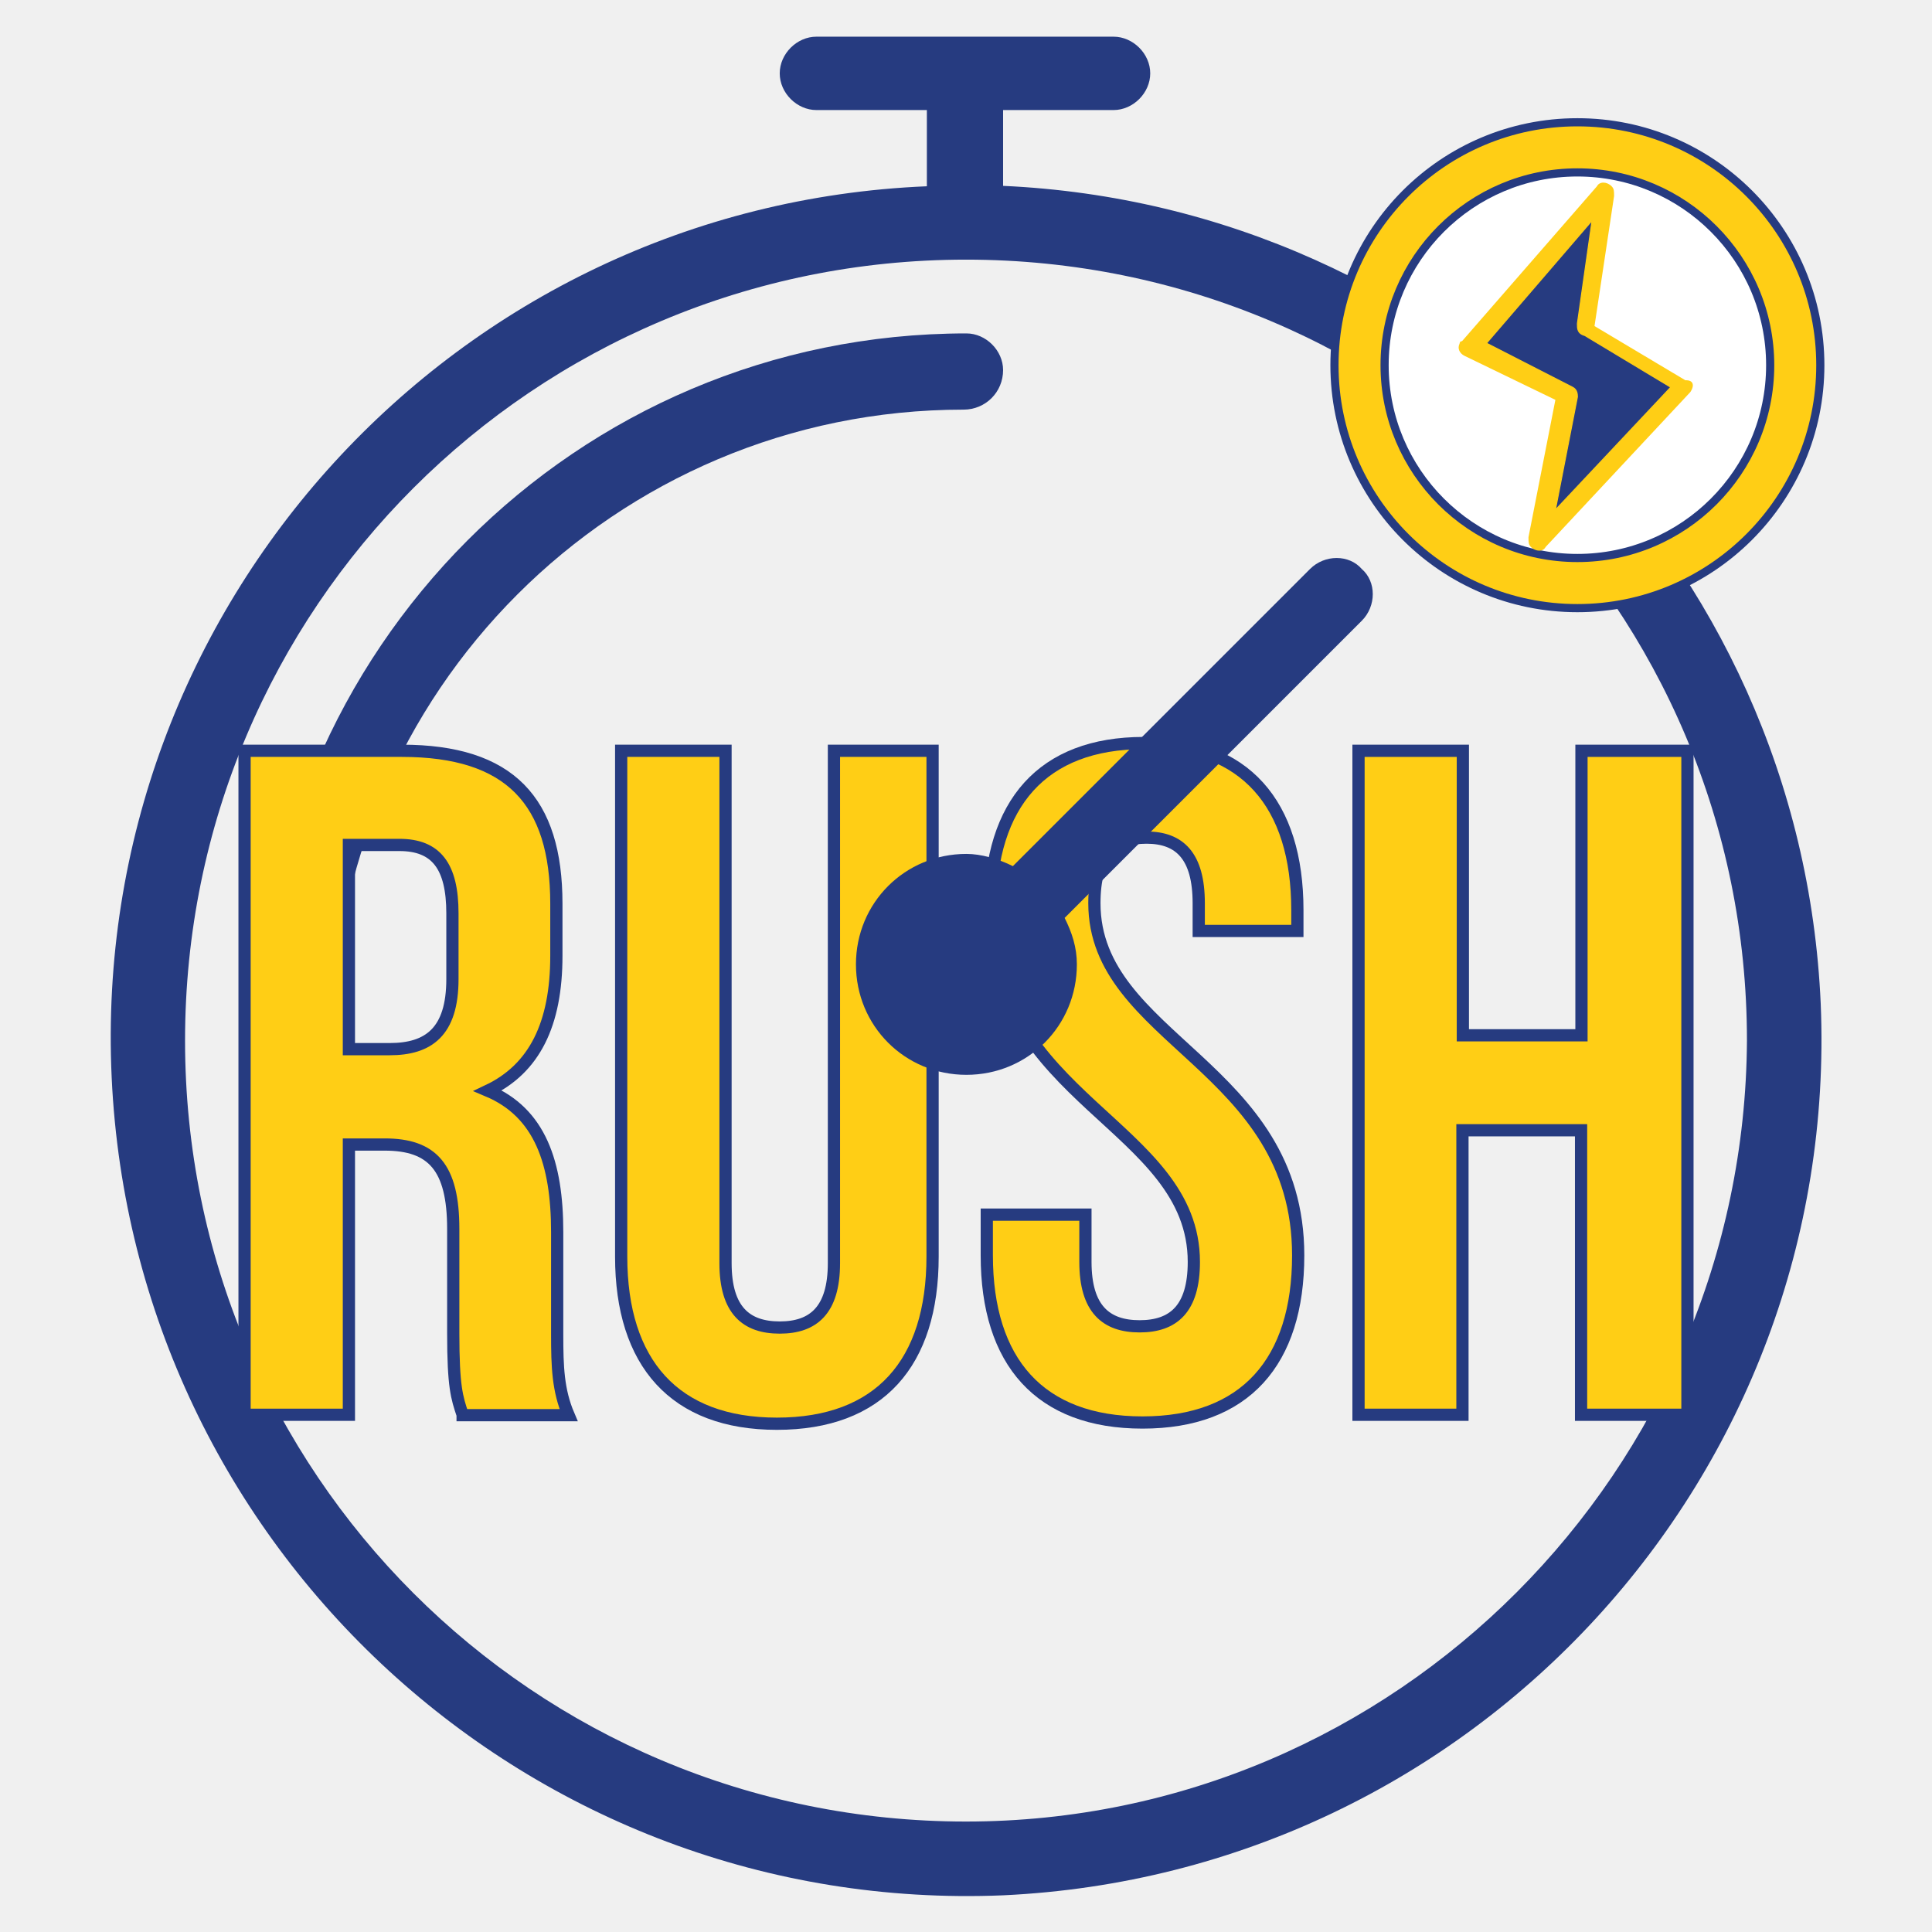
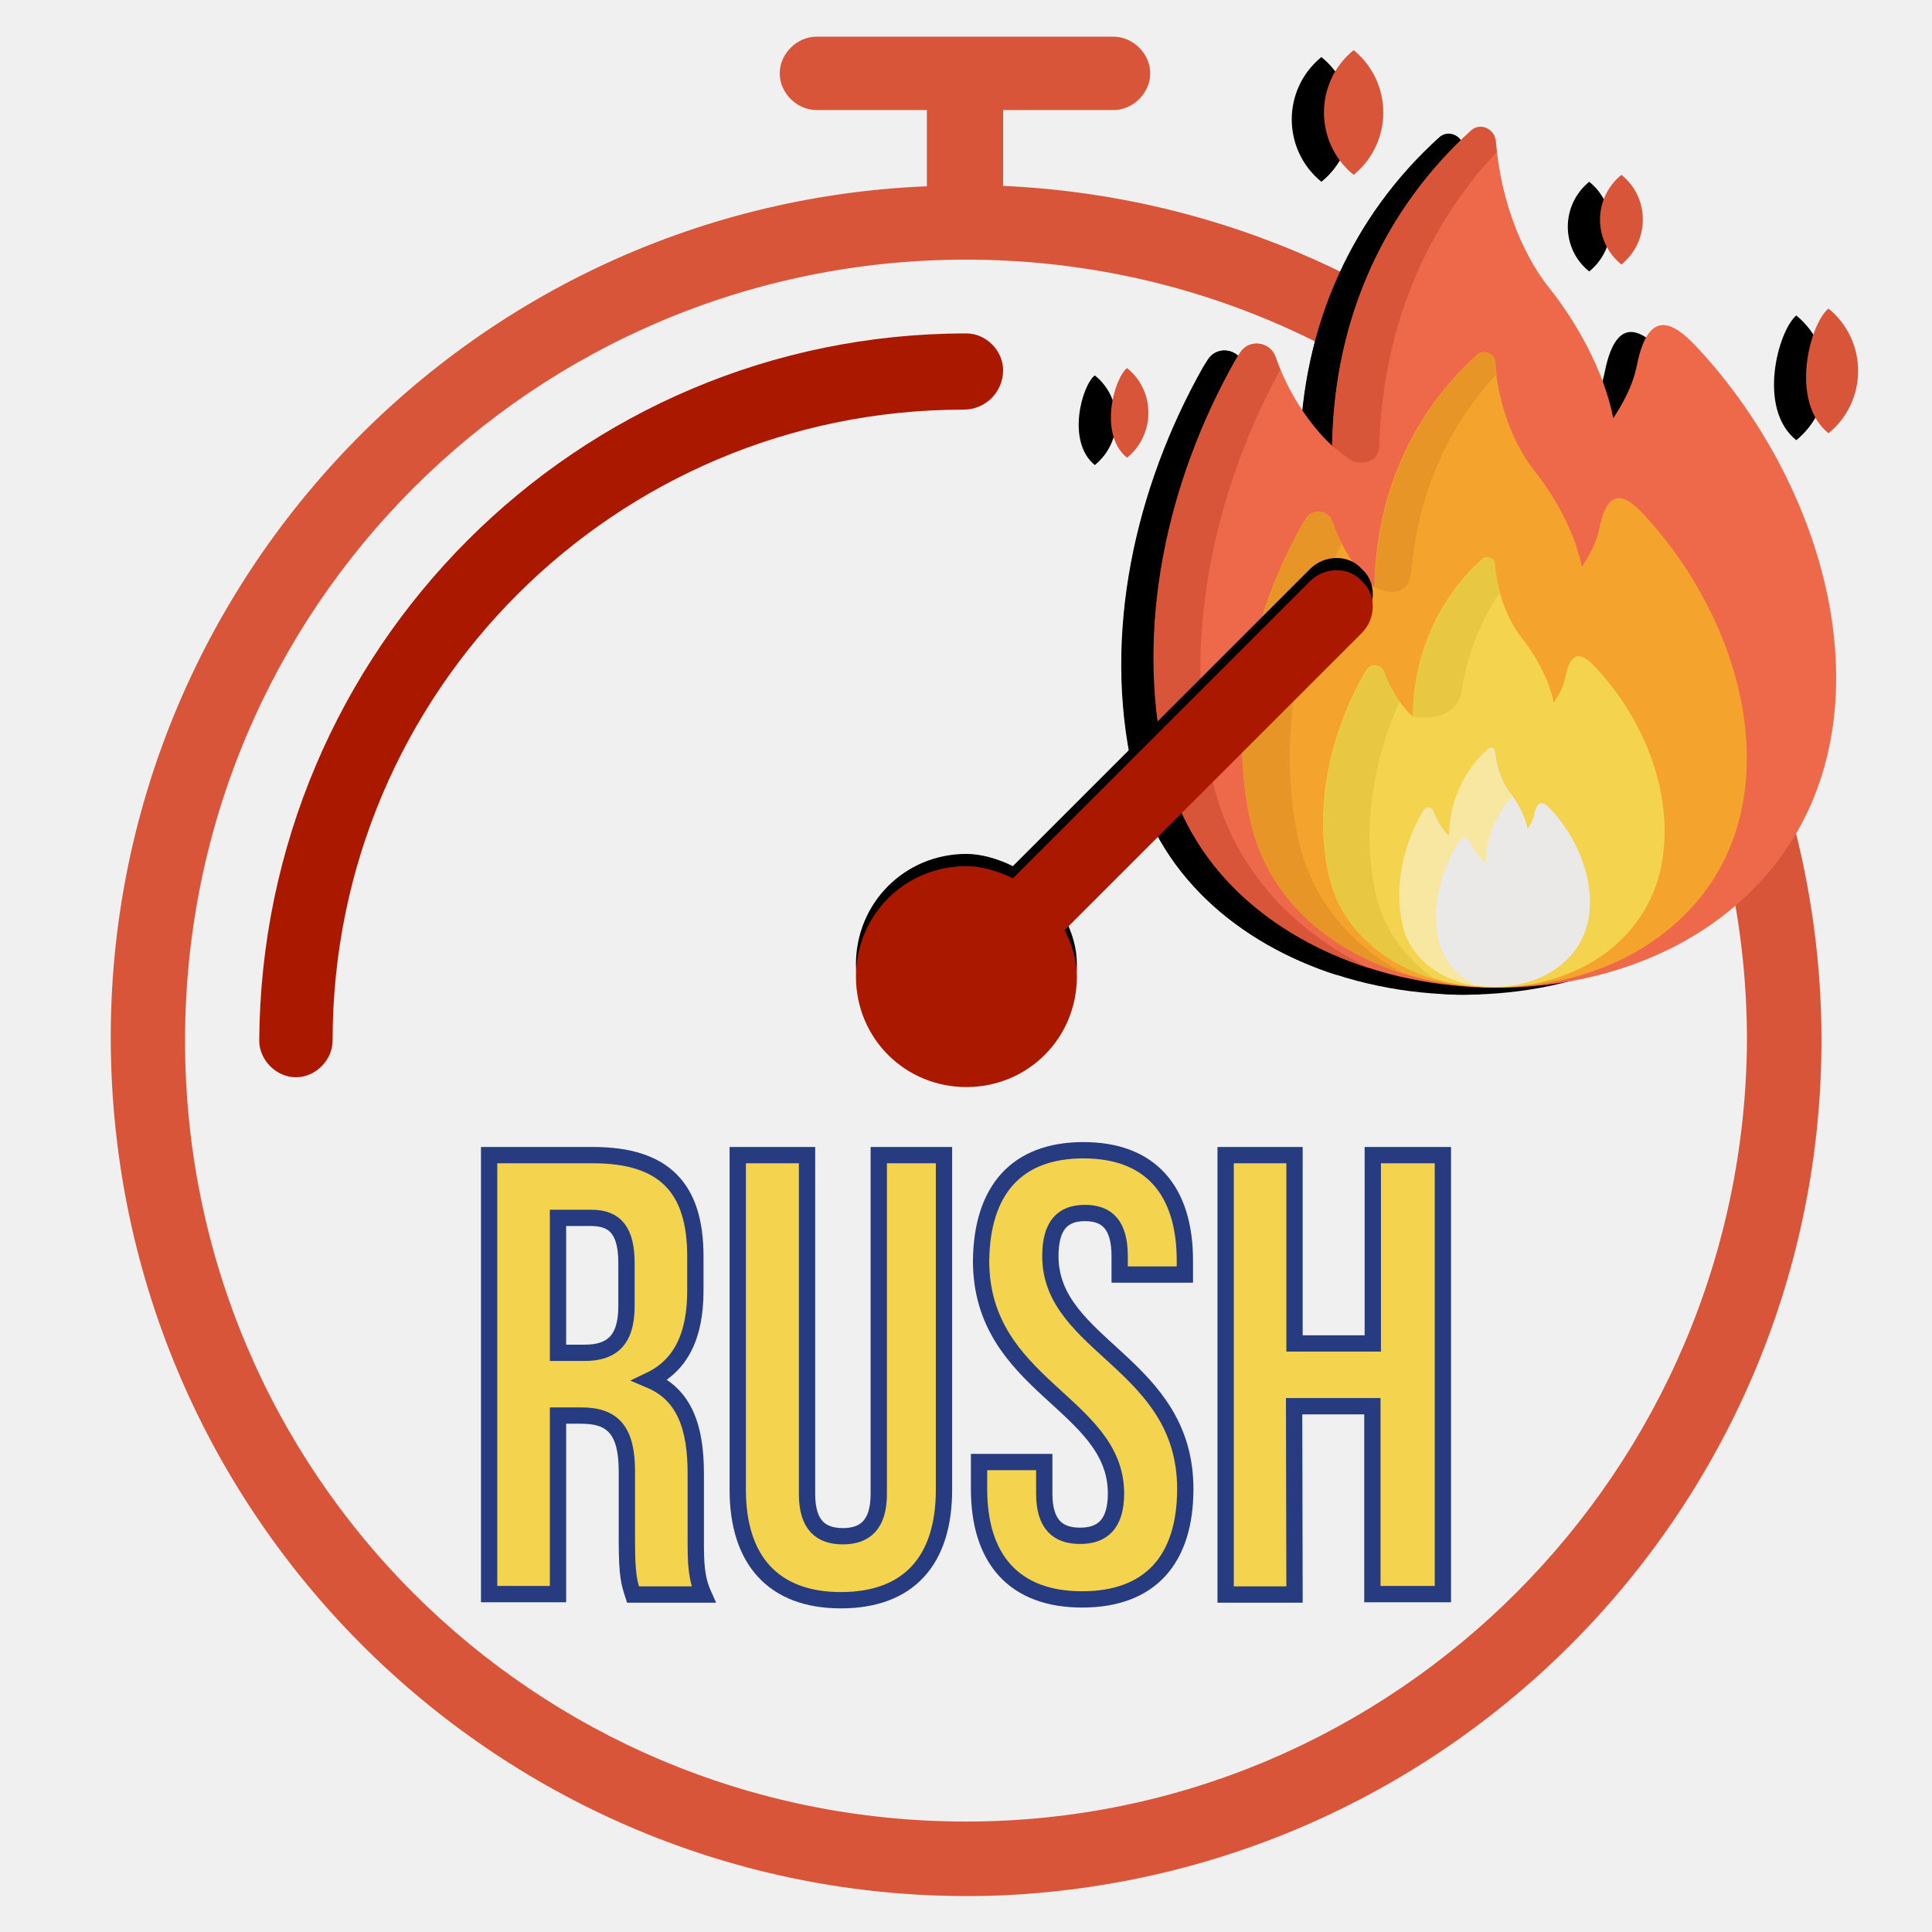
<svg xmlns="http://www.w3.org/2000/svg" version="1.1" id="Line" x="0px" y="0px" viewBox="0 0 474 474" style="enable-background:new 0 0 474 474;" xml:space="preserve">
  <style type="text/css">
- 	.st0{fill:#263B80;}
- 	.st1{fill:#FFCE15;stroke:#263B80;stroke-width:2;stroke-miterlimit:10;}
- 	.st2{fill:#FFFFFF;stroke:#263B80;stroke-width:2;stroke-miterlimit:10;}
- 	.st3{fill:#FFCE15;}
- 	.st4{fill:#FFCE15;stroke:#263B80;stroke-width:3;stroke-miterlimit:10;}
- 	.st5{fill:#263B80;stroke:#FFCE15;stroke-width:0.25;stroke-miterlimit:10;}
+ 	.st0{fill:#D8553A;}
+ 	.st1{fill:#AA1800;}
+ 	.st2{fill:#F4D44E;stroke:#263B80;stroke-width:4;stroke-miterlimit:10;}
+ 	.st3{fill:#ED694A;}
+ 	.st4{fill:#F4A32C;}
+ 	.st5{fill:#E89528;}
+ 	.st6{fill:#F4D44E;}
+ 	.st7{fill:#EAE9E8;}
+ 	.st8{fill:#F7E7A1;}
+ 	.st9{fill:#E8C842;}
</style>
  <path class="st0" d="M246.1,45.6V27h27.1c4.8,0,9-4.2,9-9s-4.2-9-9-9h-72.9c-4.8,0-9,4.2-9,9s4.2,9,9,9h27.1v18.7  c-115.7,4.8-205.4,103-200,218.7s103,205.4,218.7,200.6c115.7-5.4,205.4-103,200.6-218.7C441.9,137.2,354.5,50.5,246.1,45.6z   M237,446.9c-106,0-191.6-85.5-191.6-191.6S131,63.7,237,63.7s191.6,85.5,191.6,191.6C428,360.7,342.5,446.9,237,446.9z" />
-   <path class="st0" d="M246.1,90.8c0-4.8-4.2-9-9-9c-95.8,0-172.9,77.7-173.5,173.5c0,4.8,4.2,9,9,9s9-4.2,9-9  c0-85.5,69.3-154.8,154.8-154.8C241.8,100.5,246.1,96.2,246.1,90.8z" />
-   <circle class="st1" cx="387" cy="89.6" r="59.6" />
-   <circle class="st2" cx="387" cy="89.6" r="47.3" />
-   <path class="st3" d="M414.7,96.2l-35.5,38c-0.6,1.2-2.4,1.2-3.6,0c-0.6-0.6-0.6-1.2-0.6-2.4l6.6-33.7l-22.3-10.8  c-1.2-0.6-1.8-1.8-1.2-3c0,0,0-0.6,0.6-0.6l33.1-38c0.6-1.2,2.4-1.2,3.6,0c0.6,0.6,0.6,1.2,0.6,2.4L391.2,80l22.3,13.3  C415.3,93.2,415.9,94.4,414.7,96.2C415.3,95.6,415.3,95.6,414.7,96.2z" />
+   <path class="st1" d="M246.1,90.8c0-4.8-4.2-9-9-9c-95.8,0-172.9,77.7-173.5,173.5c0,4.8,4.2,9,9,9s9-4.2,9-9  c0-85.5,69.3-154.8,154.8-154.8C241.8,100.5,246.1,96.2,246.1,90.8z" />
  <g>
-     <path class="st4" d="M113.5,347.1c-1.4-4.2-2.3-6.8-2.3-20v-25.6c0-15.1-5.1-20.7-16.8-20.7h-8.8v66.3H60V184.2h38.6   c26.5,0,37.9,12.3,37.9,37.5v12.8c0,16.8-5.4,27.7-16.8,33.1c12.8,5.4,17,17.7,17,34.7v25.1c0,7.9,0.2,13.7,2.8,19.8H113.5z    M85.6,207.4v50h10c9.5,0,15.4-4.2,15.4-17.2v-16.1c0-11.6-4-16.8-13-16.8H85.6z" />
-     <path class="st4" d="M178,184.2v125.7c0,11.6,5.1,15.8,13.3,15.8s13.3-4.2,13.3-15.8V184.2h24.2v124.1c0,26.1-13,41-38.2,41   c-25.1,0-38.2-14.9-38.2-41V184.2H178z" />
-     <path class="st4" d="M280.6,182.3c24.9,0,37.7,14.9,37.7,41v5.1h-24.2v-6.8c0-11.6-4.7-16.1-12.8-16.1s-12.8,4.4-12.8,16.1   c0,33.5,50,39.8,50,86.4c0,26.1-13,41-38.2,41s-38.2-14.9-38.2-41v-10h24.2v11.6c0,11.6,5.1,15.8,13.3,15.8s13.3-4.2,13.3-15.8   c0-33.5-50-39.8-50-86.4C242.9,197.2,255.7,182.3,280.6,182.3z" />
-     <path class="st4" d="M358.9,347.1h-25.6V184.2h25.6V254h29.1v-69.8H414v162.9h-26.1v-69.8h-29.1V347.1z" />
+     <path class="st2" d="M155.3,391.2c-0.9-2.8-1.5-4.5-1.5-13.2V361c0-10-3.4-13.7-11.1-13.7h-5.8v43.8H120V283.4h25.5   c17.5,0,25.1,8.1,25.1,24.8v8.5c0,11.1-3.6,18.3-11.1,21.9c8.5,3.6,11.2,11.7,11.2,22.9v16.6c0,5.2,0.1,9.1,1.9,13.1L155.3,391.2   L155.3,391.2z M136.9,298.8v33.1h6.6c6.3,0,10.2-2.8,10.2-11.4v-10.6c0-7.7-2.6-11.1-8.6-11.1L136.9,298.8L136.9,298.8z" />
+     <path class="st2" d="M198,283.4v83.1c0,7.7,3.4,10.4,8.8,10.4s8.8-2.8,8.8-10.4v-83.1h16v82.1c0,17.3-8.6,27.1-25.3,27.1   c-16.6,0-25.3-9.9-25.3-27.1v-82.1H198z" />
+     <path class="st2" d="M265.8,282.2c16.5,0,24.9,9.9,24.9,27.1v3.4h-16v-4.5c0-7.7-3.1-10.6-8.5-10.6c-5.4,0-8.5,2.9-8.5,10.6   c0,22.2,33.1,26.3,33.1,57.1c0,17.3-8.6,27.1-25.3,27.1s-25.3-9.9-25.3-27.1v-6.6h16v7.7c0,7.7,3.4,10.4,8.8,10.4s8.8-2.8,8.8-10.4   c0-22.2-33.1-26.3-33.1-57.1C240.9,292,249.4,282.2,265.8,282.2z" />
+     <path class="st2" d="M317.6,391.2h-16.9V283.4h16.9v46.2h19.2v-46.2H354v107.7h-17.3V345h-19.2L317.6,391.2L317.6,391.2z" />
  </g>
-   <path class="st5" d="M387,79.4l3.6-25.3l-25.9,30.1L385.8,95c1.2,0.6,1.2,1.8,1.2,2.4l-5.4,27.7L409.9,95l-21.1-12.7  C387,81.8,387,80.6,387,79.4z" />
-   <path class="st0" d="M321.4,139.6l-72.9,72.9c-3.6-1.8-7.8-3-11.4-3c-15.1,0-27.1,12-27.1,27.1c0,15.1,12,27.1,27.1,27.1  s27.1-12,27.1-27.1c0-4.2-1.2-7.8-3-11.4l72.9-72.9c3.6-3.6,3.6-9.6,0-12.7C331,136,325,136,321.4,139.6L321.4,139.6z" />
+   <g>
+     <path d="M409.1,87.6c-4.8-5.2-12.2-12.3-15.4,3.7c-1.1,5.4-3.6,9.6-5.8,13c-2.3-11.8-9.3-24-15.9-32.2   c-2.5-3.1-11.2-15.3-12.9-35.8c-0.3-3.1-3.9-4.5-6.1-2.4c-21.7,19.7-33.6,46.7-34,77.2c0,0-9-7.6-13.9-21.8   c-1.3-3.8-6.4-4.5-8.6-1.2c-0.4,0.6-0.8,1.3-1.2,1.9c-16.7,29.6-24.8,65.5-17.3,98.9c12.4,55.9,94.7,71.6,138.2,36.4   C458.7,191,445.1,127,409.1,87.6z" />
+     <g>
+       <path d="M289.4,192.5c-7.4-33.8,0.4-70,16.8-100.1c-0.4-1-0.8-2-1.2-3.1c-1.3-3.8-6.4-4.5-8.6-1.2c-0.4,0.6-0.8,1.3-1.2,1.9    c-16.7,29.6-24.8,65.5-17.3,98.9c5.7,25.5,25.9,42.6,50.3,50.4C309.1,230.1,294.2,214.3,289.4,192.5z" />
+       <path d="M330.6,110.5c0.9-27.6,10.9-52.4,28.8-71.5c-0.1-1-0.2-2-0.3-2.7c-0.3-3.1-3.8-4.6-6-2.6c-20.9,18.9-33.7,45.7-34.2,77.3    l3.9,3c1.9,1.5,4.5,1.4,6.4,0.1C330.3,113.3,330.5,111.9,330.6,110.5z" />
+     </g>
+     <path d="M396,128.5c-3.5-3.9-9-9.1-11.4,2.7c-0.8,4-2.7,7.1-4.3,9.6c-1.7-8.7-6.9-17.7-11.8-23.8c-1.8-2.3-8.3-11.3-9.5-26.4   c-0.2-2.3-2.9-3.3-4.5-1.8c-16,14.5-24.8,34.5-25.1,57c0,0-6.7-5.6-10.3-16.1c-1-2.8-4.7-3.4-6.4-0.9c-0.3,0.5-0.6,1-0.9,1.4   c-12.4,21.8-18.3,48.4-12.8,73c9.2,41.3,69.9,52.9,102.1,26.9C432.6,204.9,422.6,157.6,396,128.5z" />
+     <path d="M310.5,206.6c-4.9-24.1,0.2-50,10.9-71.6c-0.8-1.6-1.6-3.4-2.3-5.3c-1-2.8-4.7-3.4-6.4-0.9c-0.3,0.5-0.6,1-0.9,1.4   c-12.4,21.8-18.3,48.4-12.8,73c4.3,19.2,19.7,32,38.2,37.6C324.1,234.3,313.7,222.8,310.5,206.6z" />
+     <path d="M384,165.9c-2.4-2.6-6.1-6.2-7.7,1.8c-0.5,2.7-1.8,4.8-2.9,6.5c-1.2-5.9-4.7-12-8-16.1c-1.2-1.5-5.6-7.7-6.5-17.9   c-0.1-1.5-1.9-2.2-3.1-1.2c-10.8,9.8-16.8,23.4-17,38.6c0,0-4.5-3.8-7-10.9c-0.7-1.9-3.2-2.3-4.3-0.6c-0.2,0.3-0.4,0.6-0.6,1   c-8.4,14.8-12.4,32.7-8.7,49.4c6.2,28,47.3,35.8,69.1,18.2c7.5-6,12.1-14.5,13-23.9C401.9,196.7,396.4,179.5,384,165.9z" />
+     <path d="M372.8,200.5c-1.3-1.5-3.4-3.4-4.3,1c-0.3,1.5-1,2.7-1.6,3.6c-0.6-3.3-2.6-6.7-4.4-9c-0.7-0.9-3.1-4.3-3.6-10   c-0.1-0.9-1.1-1.2-1.7-0.7c-6,5.5-9.4,13-9.5,21.5c0,0-2.5-2.1-3.9-6.1c-0.4-1.1-1.8-1.3-2.4-0.3c-0.1,0.2-0.2,0.4-0.3,0.5   c-4.7,8.2-6.9,18.2-4.8,27.5c4.7,21.2,43.4,20.6,45.8-3.2C382.8,217.7,379.8,208.1,372.8,200.5z" />
+     <path d="M345.2,233c-2.1-8.3,0.2-17.3,4.8-24.6c0.1-0.2,0.2-0.3,0.3-0.5c0.6-0.8,2-0.7,2.4,0.3c1.4,3.5,3.9,5.4,3.9,5.4   c0.1-6.2,2.4-11.9,6.5-16.4c-0.9-1.3-3.8-4.4-4.3-10.9c-0.1-0.9-1.1-1.2-1.7-0.7c-6,5.5-9.4,13-9.5,21.5c0,0-2.5-2.1-3.9-6.1   c-0.4-1.1-1.8-1.3-2.4-0.3c-0.1,0.2-0.2,0.4-0.3,0.5c-4.7,8.2-6.9,18.2-4.8,27.5c1.9,8.6,9.8,13.8,18.5,15.1   C350.1,241.5,346.4,237.9,345.2,233z" />
+     <g>
+       <path d="M324.2,44.6c9.7-7.9,9.7-22.7,0-30.6C314.5,21.9,314.5,36.7,324.2,44.6z" />
+       <path d="M440.7,108c9.7-7.9,9.7-22.7,0-30.6C436.3,81.1,431,100.2,440.7,108z" />
+       <path d="M268.6,114.1c7-5.7,7-16.4,0-22C265.4,94.6,261.6,108.4,268.6,114.1z" />
+       <path d="M389.9,66.6c7-5.7,7-16.4,0-22C382.9,50.3,382.9,61,389.9,66.6z" />
+     </g>
+     <path d="M338.3,142.3c1.6-19,8.9-35.9,21-48.7c-0.1-0.9-0.2-1.9-0.3-2.9c-0.2-2.3-2.9-3.3-4.5-1.8c-12.7,11.5-20.8,26.5-23.8,43.4   l0,0c-0.2,1.3-0.5,3.1-0.7,4.5c0,0,0,0,0,0c-0.4,3-0.6,6-0.6,9.1C329.7,145.9,337.4,149.9,338.3,142.3z" />
+     <g>
+       <path d="M329.5,220.5c-3.3-15.6-0.5-32.2,6-46.7c-1.3-1.8-2.7-4.2-3.7-7.1c-0.7-1.9-3.2-2.3-4.3-0.6c-0.2,0.3-0.4,0.6-0.6,1    c-8.4,14.8-12.4,32.7-8.7,49.4c2.9,13.1,13.5,21.8,26.1,25.5C337.1,237.2,331.5,229.9,329.5,220.5z" />
+       <path d="M350.8,170.8c1.1-7.8,4.3-16.5,9.3-23.7c-0.5-2-1-4.3-1.2-6.9c-0.1-1.5-1.9-2.2-3.1-1.2c-6.8,6.1-11.6,13.7-14.4,22.2l0,0    c-0.4,1.3-1,3.6-1.4,5.3c0,0,0,0,0,0c-0.8,3.6-1.2,7.3-1.2,11.1C344.9,178.4,349.9,176.9,350.8,170.8z" />
+     </g>
+   </g>
+   <g>
+     <path class="st3" d="M417,85.9c-4.8-5.2-12.2-12.3-15.4,3.7c-1.1,5.4-3.6,9.6-5.8,13c-2.3-11.8-9.3-24-15.9-32.2   c-2.5-3.1-11.2-15.3-12.9-35.8c-0.3-3.1-3.9-4.5-6.1-2.4c-21.7,19.7-33.6,46.7-34,77.2c0,0-9-7.6-13.9-21.8   c-1.3-3.8-6.4-4.5-8.6-1.2c-0.4,0.6-0.8,1.3-1.2,1.9c-16.7,29.6-24.8,65.5-17.3,98.9c12.4,55.9,94.7,71.6,138.2,36.4   C466.6,189.3,453,125.2,417,85.9z" />
+     <g>
+       <path class="st0" d="M297.3,190.8c-7.4-33.8,0.4-70,16.8-100.1c-0.4-1-0.8-2-1.2-3.1c-1.3-3.8-6.4-4.5-8.6-1.2    c-0.4,0.6-0.8,1.3-1.2,1.9c-16.7,29.6-24.8,65.5-17.3,98.9c5.7,25.5,25.9,42.6,50.3,50.4C317,228.4,302.1,212.6,297.3,190.8z" />
+       <path class="st0" d="M338.4,108.8c0.9-27.6,10.9-52.4,28.8-71.5c-0.1-1-0.2-2-0.3-2.7c-0.3-3.1-3.8-4.6-6-2.6    C340,51,327.3,77.7,326.8,109.4l3.9,3c1.9,1.5,4.5,1.4,6.4,0.1C338.2,111.5,338.4,110.1,338.4,108.8z" />
+     </g>
+     <path class="st4" d="M403.8,126.8c-3.5-3.9-9-9.1-11.4,2.7c-0.8,4-2.7,7.1-4.3,9.6c-1.7-8.7-6.9-17.7-11.8-23.8   c-1.8-2.3-8.3-11.3-9.5-26.4c-0.2-2.3-2.9-3.3-4.5-1.8c-16,14.5-24.8,34.5-25.1,57c0,0-6.7-5.6-10.3-16.1c-1-2.8-4.7-3.4-6.4-0.9   c-0.3,0.5-0.6,1-0.9,1.4c-12.4,21.8-18.3,48.4-12.8,73c9.2,41.3,69.9,52.9,102.1,26.9C440.5,203.1,430.5,155.9,403.8,126.8z" />
+     <path class="st5" d="M318.3,204.9c-4.9-24.1,0.2-50,10.9-71.6c-0.8-1.6-1.6-3.4-2.3-5.3c-1-2.8-4.7-3.4-6.4-0.9   c-0.3,0.5-0.6,1-0.9,1.4c-12.4,21.8-18.3,48.4-12.8,73c4.3,19.2,19.7,32,38.2,37.6C332,232.6,321.6,221,318.3,204.9z" />
+     <path class="st6" d="M391.8,164.1c-2.4-2.6-6.1-6.2-7.7,1.8c-0.5,2.7-1.8,4.8-2.9,6.5c-1.2-5.9-4.7-12-8-16.1   c-1.2-1.5-5.6-7.7-6.5-17.9c-0.1-1.5-1.9-2.2-3.1-1.2c-10.8,9.8-16.8,23.4-17,38.6c0,0-4.5-3.8-7-10.9c-0.7-1.9-3.2-2.3-4.3-0.6   c-0.2,0.3-0.4,0.6-0.6,1c-8.4,14.8-12.4,32.7-8.7,49.4c6.2,28,47.3,35.8,69.1,18.2c7.5-6,12.1-14.5,13-23.9   C409.8,194.9,404.3,177.7,391.8,164.1z" />
+     <path class="st7" d="M380.7,198.8c-1.3-1.5-3.4-3.4-4.3,1c-0.3,1.5-1,2.7-1.6,3.6c-0.6-3.3-2.6-6.7-4.4-9c-0.7-0.9-3.1-4.3-3.6-10   c-0.1-0.9-1.1-1.2-1.7-0.7c-6,5.5-9.4,13-9.5,21.5c0,0-2.5-2.1-3.9-6.1c-0.4-1.1-1.8-1.3-2.4-0.3c-0.1,0.2-0.2,0.4-0.3,0.5   c-4.7,8.2-6.9,18.2-4.8,27.5c4.7,21.2,43.4,20.6,45.8-3.2C390.7,215.9,387.6,206.4,380.7,198.8z" />
+     <path class="st8" d="M353.1,231.2c-2.1-8.3,0.2-17.3,4.8-24.6c0.1-0.2,0.2-0.3,0.3-0.5c0.6-0.8,2-0.7,2.4,0.3   c1.4,3.5,3.9,5.4,3.9,5.4c0.1-6.2,2.4-11.9,6.5-16.4c-0.9-1.3-3.8-4.4-4.3-10.9c-0.1-0.9-1.1-1.2-1.7-0.7c-6,5.5-9.4,13-9.5,21.5   c0,0-2.5-2.1-3.9-6.1c-0.4-1.1-1.8-1.3-2.4-0.3c-0.1,0.2-0.2,0.4-0.3,0.5c-4.7,8.2-6.9,18.2-4.8,27.5c1.9,8.6,9.8,13.8,18.5,15.1   C357.9,239.8,354.3,236.1,353.1,231.2z" />
+     <g>
+       <path class="st0" d="M332.1,42.9c9.7-7.9,9.7-22.7,0-30.6C322.4,20.2,322.4,35,332.1,42.9z" />
+       <path class="st0" d="M448.6,106.3c9.7-7.9,9.7-22.7,0-30.6C444.1,79.3,438.9,98.4,448.6,106.3z" />
+       <path class="st0" d="M276.5,112.3c7-5.7,7-16.4,0-22C273.3,92.9,269.5,106.6,276.5,112.3z" />
+       <path class="st0" d="M397.8,64.9c7-5.7,7-16.4,0-22C390.8,48.6,390.8,59.2,397.8,64.9z" />
+     </g>
+     <path class="st5" d="M346.2,140.5c1.6-19,8.9-35.9,21-48.7c-0.1-0.9-0.2-1.9-0.3-2.9c-0.2-2.3-2.9-3.3-4.5-1.8   c-12.7,11.5-20.8,26.5-23.8,43.4l0,0c-0.2,1.3-0.5,3.1-0.7,4.5c0,0,0,0,0,0c-0.4,3-0.6,6-0.6,9.1   C337.6,144.2,345.2,148.1,346.2,140.5z" />
+     <g>
+       <path class="st9" d="M337.4,218.8c-3.3-15.6-0.5-32.2,6-46.7c-1.3-1.8-2.7-4.2-3.7-7.1c-0.7-1.9-3.2-2.3-4.3-0.6    c-0.2,0.3-0.4,0.6-0.6,1c-8.4,14.8-12.4,32.7-8.7,49.4c2.9,13.1,13.5,21.8,26.1,25.5C345,235.4,339.4,228.2,337.4,218.8z" />
+       <path class="st9" d="M358.7,169.1c1.1-7.8,4.3-16.5,9.3-23.7c-0.5-2-1-4.3-1.2-6.9c-0.1-1.5-1.9-2.2-3.1-1.2    c-6.8,6.1-11.6,13.7-14.4,22.2l0,0c-0.4,1.3-1,3.6-1.4,5.3c0,0,0,0,0,0c-0.8,3.6-1.2,7.3-1.2,11.1    C352.8,176.6,357.8,175.1,358.7,169.1z" />
+     </g>
+   </g>
+   <path d="M321.4,139.6l-72.9,72.9c-3.6-1.8-7.8-3-11.4-3c-15.1,0-27.1,12-27.1,27.1s12,27.1,27.1,27.1s27.1-12,27.1-27.1  c0-4.2-1.2-7.8-3-11.4l72.9-72.9c3.6-3.6,3.6-9.6,0-12.7C331,136,325,136,321.4,139.6L321.4,139.6z" />
+   <path class="st1" d="M321.4,142.6l-72.9,72.9c-3.6-1.8-7.8-3-11.4-3c-15.1,0-27.1,12-27.1,27.1s12,27.1,27.1,27.1s27.1-12,27.1-27.1  c0-4.2-1.2-7.8-3-11.4l72.9-72.9c3.6-3.6,3.6-9.6,0-12.7C331,139,325,139,321.4,142.6L321.4,142.6z" />
</svg>
